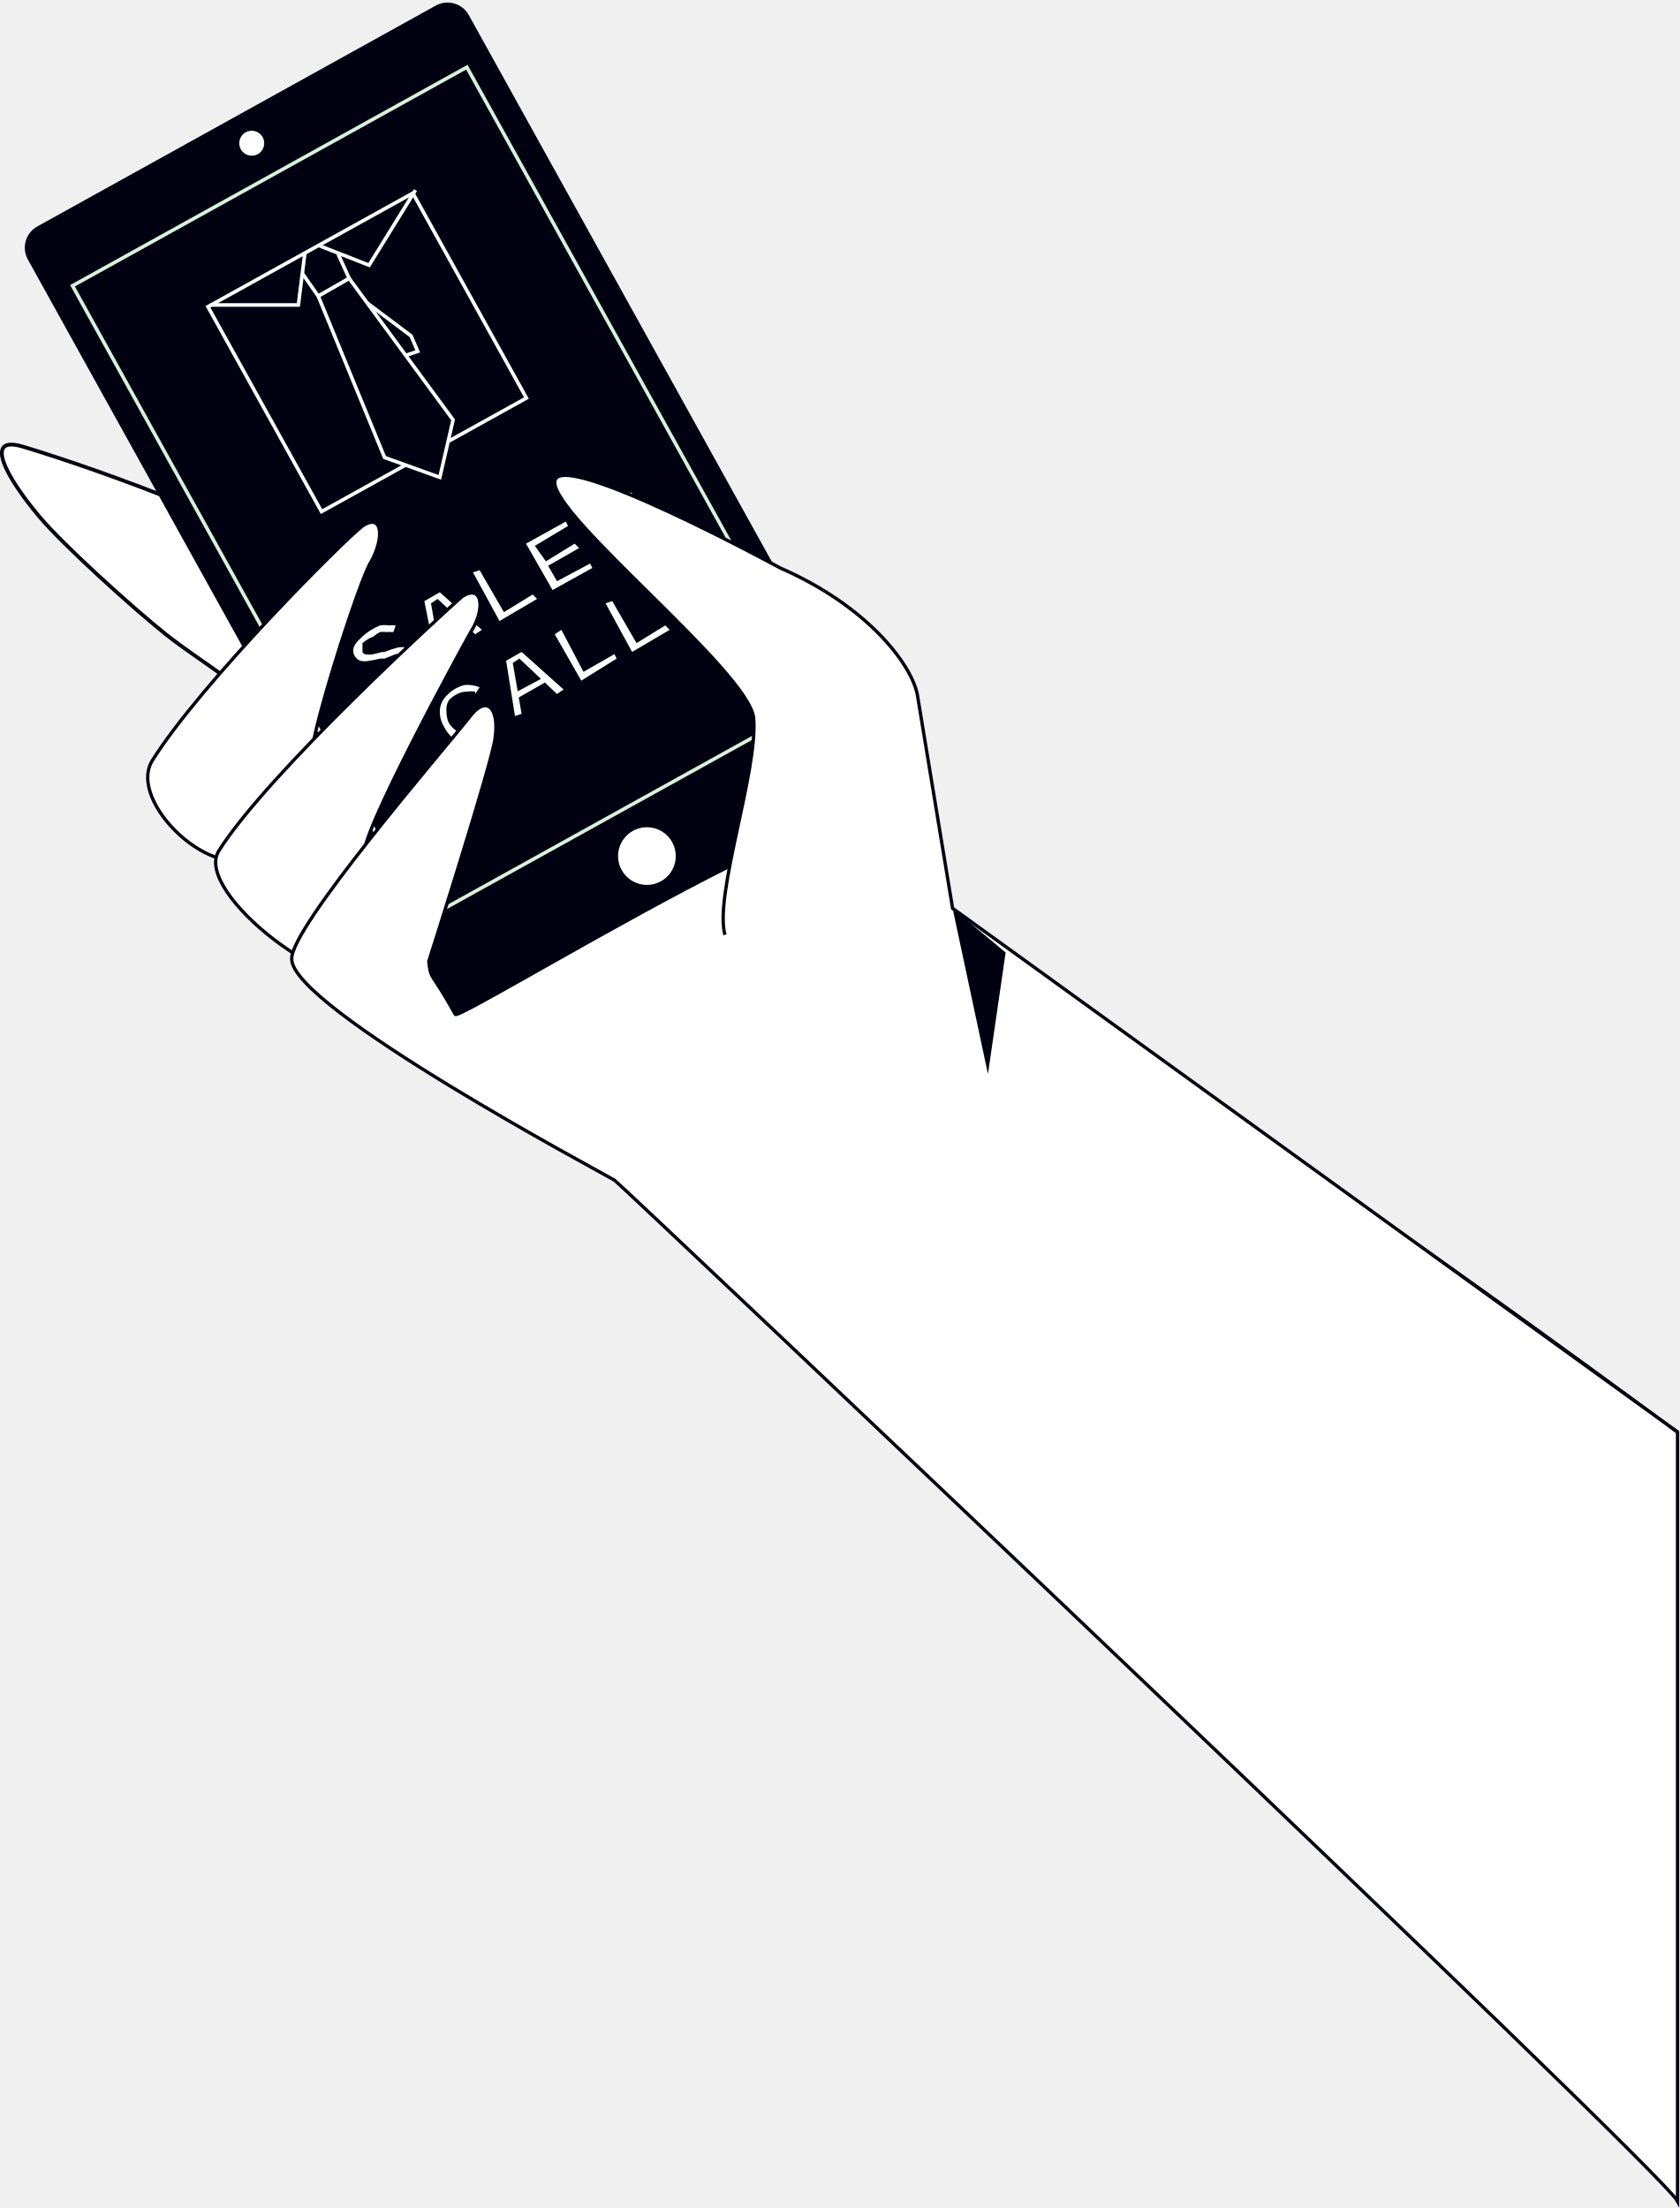
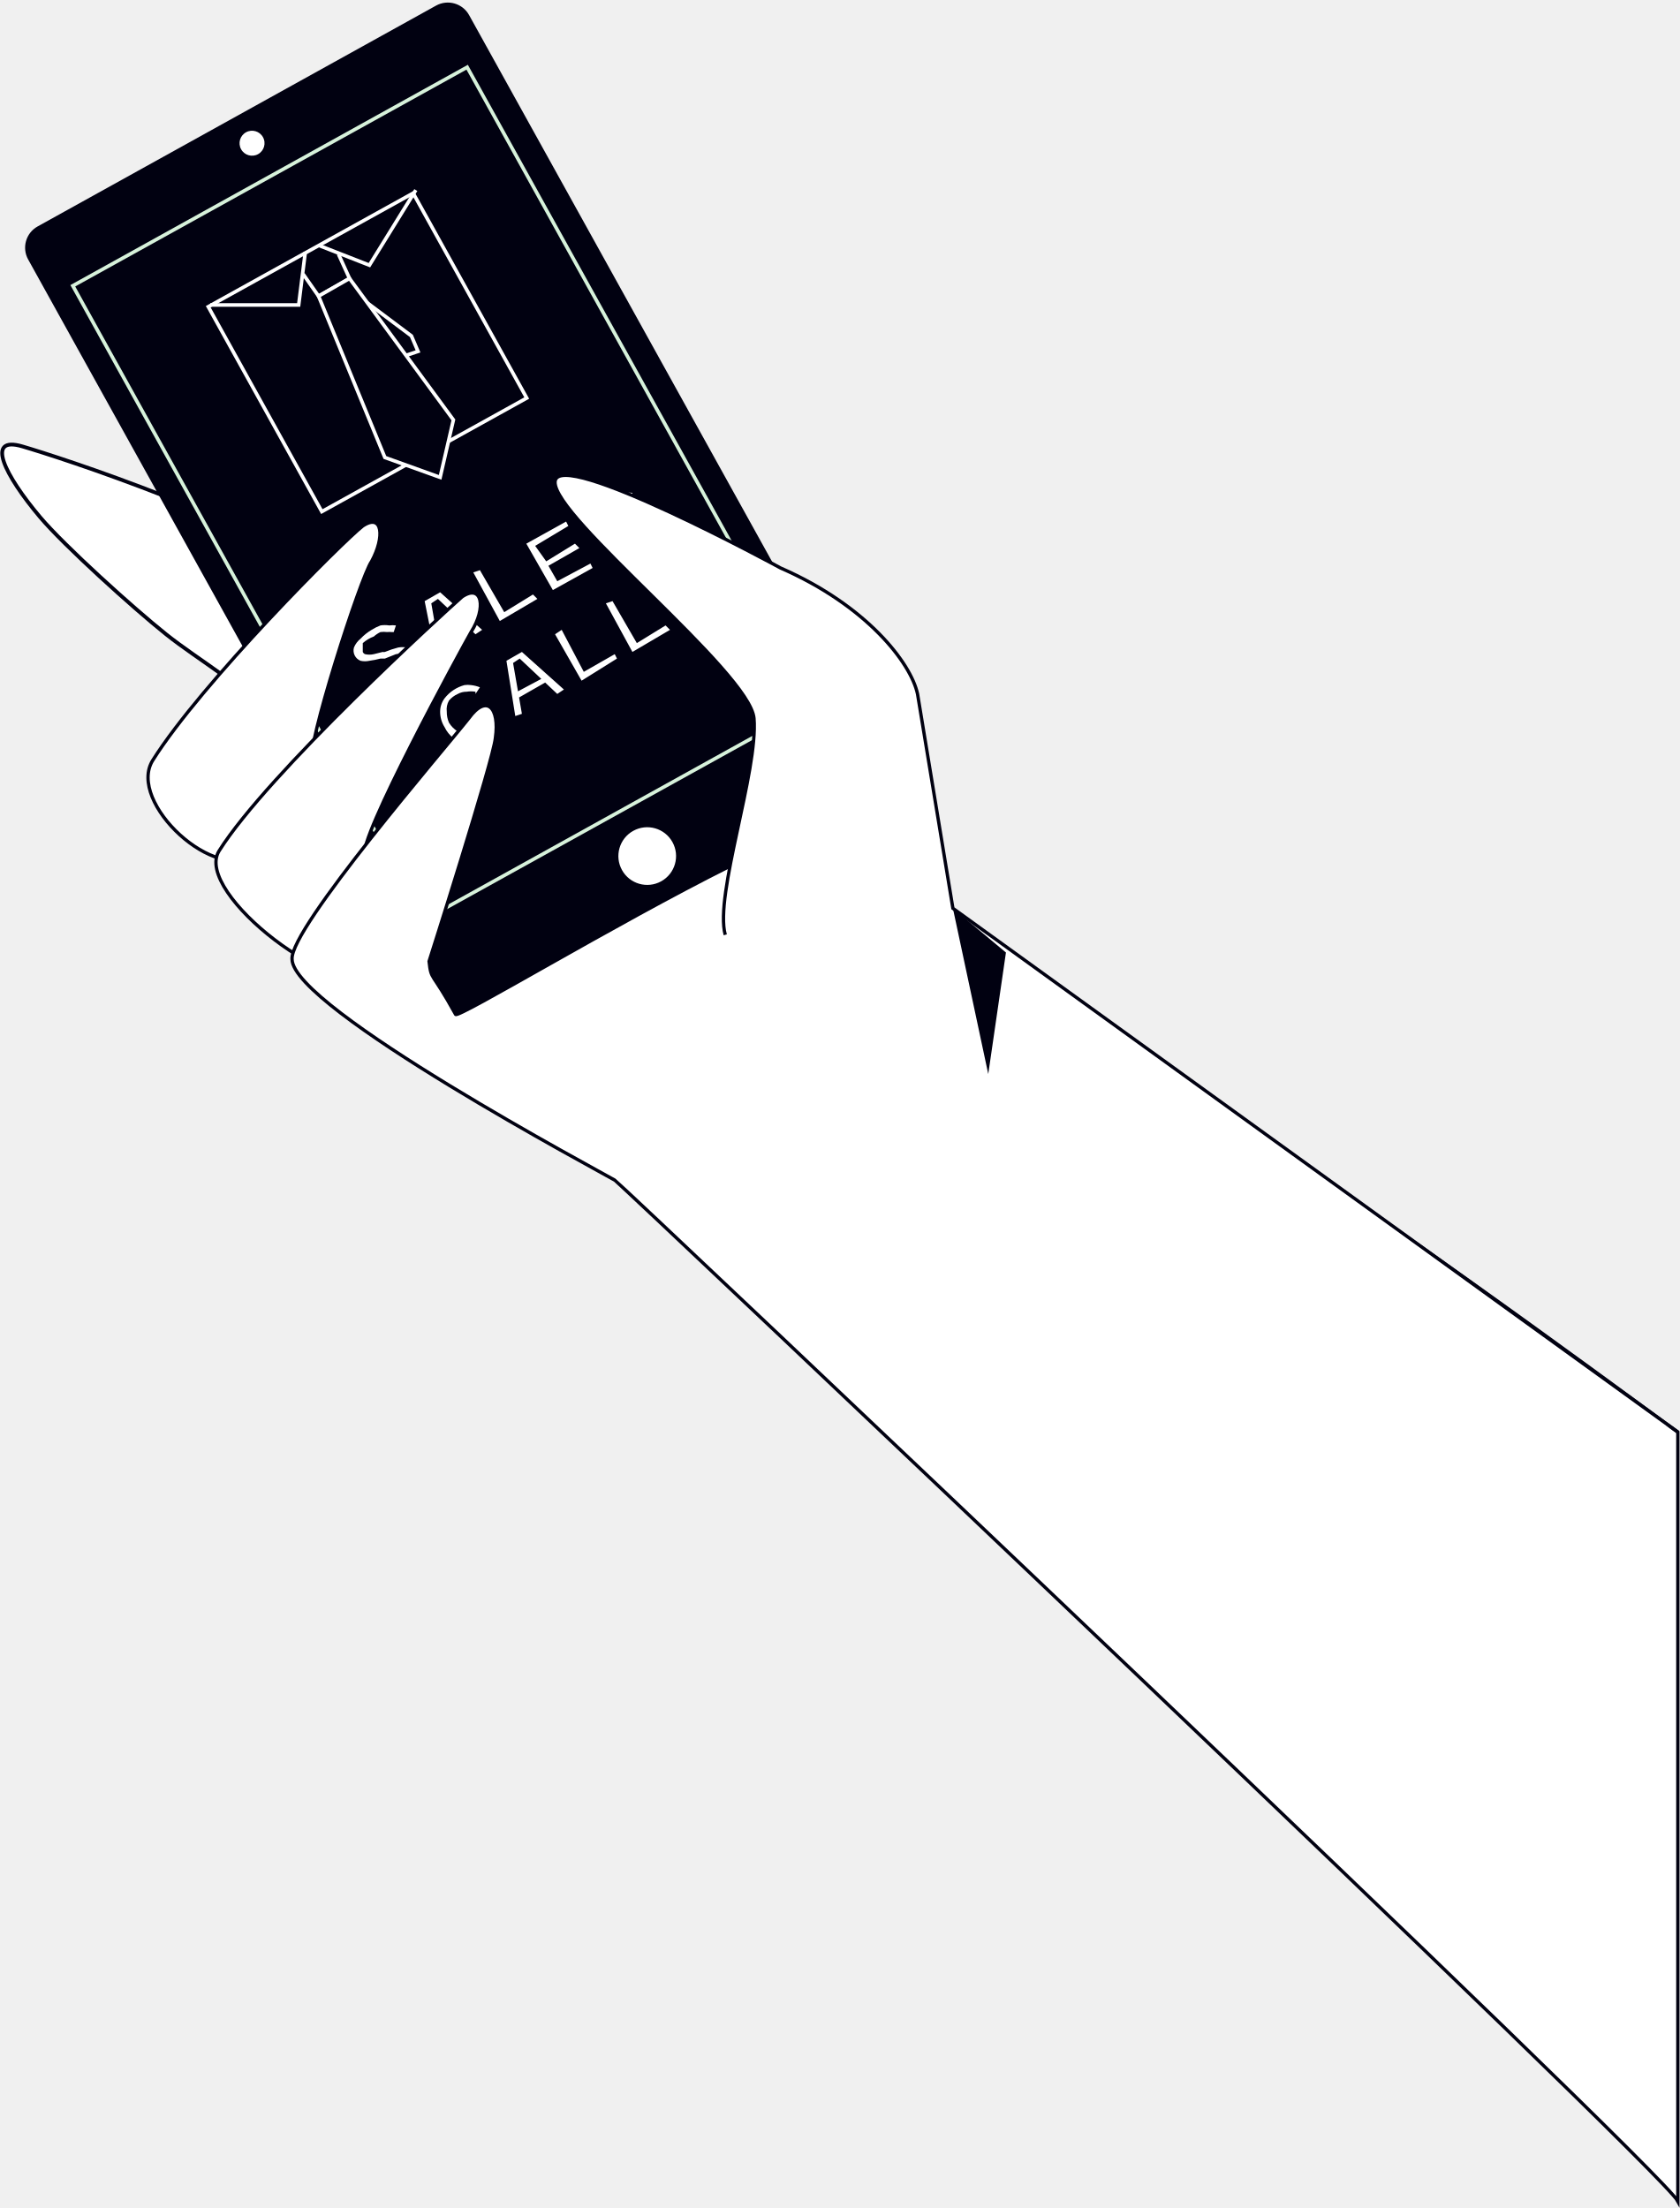
- <svg xmlns="http://www.w3.org/2000/svg" viewBox="0 0 759.8 999.1">
+ <svg xmlns="http://www.w3.org/2000/svg" viewBox="0 0 759.8 999.1" width="760" height="999">
  <style>.I{fill:#010111}.J{stroke:#010111}.K{stroke-miterlimit:10}.L{stroke-width:1.61}</style>
  <path d="M10 202c-17-5-8 13 8 32 11 13 42 41 57 53s34 22 68 53 87-34 33-67c-65-39-149-66-166-71z" fill="#fff" stroke-width="1.7" class="J K" />
  <g transform="rotate(331)">
    <rect y="97.8" rx="11" height="408.8" width="228.1" x="-45.9" class="I" />
    <circle r="13.8" cy="480.7" cx="68.2" fill="#fff" stroke-width="1.5" class="J" />
    <path d="M-34 129h204v328H-34z" stroke="#d7f2db" class="I K L" />
    <circle r="6" cy="111.9" cx="68.2" fill="#fff" stroke-width=".7" class="J" />
    <path d="M15 167h106v106H15z" stroke="#fff" class="I K L" />
  </g>
  <path d="M171 307a15 15 0 003 0 14 14 0 004-2 17 17 0 005-4q2-2 1-4a2 2 0 00-2-1 9 9 0 00-3 0l-5 2h-1-1a40 40 0 01-5 1 9 9 0 01-4 0 5 5 0 01-3-6 10 10 0 013-4 23 23 0 015-4 23 23 0 014-2 13 13 0 014 0 11 11 0 013 0l-1 3h-1a11 11 0 00-2 0 12 12 0 00-3 0 13 13 0 00-3 2 16 16 0 00-5 3v4a2 2 0 001 1 9 9 0 004 0l4-1a2 2 0 001 0 45 45 0 016-2 11 11 0 014 0 4 4 0 013 3 5 5 0 010 4 9 9 0 01-2 4 25 25 0 01-6 3 20 20 0 01-6 3 14 14 0 01-6 0l2-3a11 11 0 002 0zm27-36l-3 2 4 23-2 1-5-25 7-4 19 17-3 2zm12 8l1 2-14 8-1-2zm31-10l2 2-17 10-12-22 3-1 11 19zm1-22l5 7 13-8 2 2-14 8 4 7 15-8 1 2-18 10-12-21 18-10 1 2zm36 0a15 15 0 007-2 16 16 0 006-4v-4a2 2 0 00-2-1 9 9 0 00-3 0l-5 1-1 1h-1a40 40 0 01-5 1 9 9 0 01-3-1 5 5 0 01-3-2 5 5 0 010-4 10 10 0 012-3 24 24 0 015-4 23 23 0 014-2 14 14 0 014 0 10 10 0 013 0l-1 3a10 10 0 00-3 0 12 12 0 00-3 0 13 13 0 00-3 1 16 16 0 00-4 4c-1 1-2 2-1 4a2 2 0 002 1 9 9 0 003 0l4-1a2 2 0 011-1 45 45 0 016-1 11 11 0 014 0 4 4 0 013 2 5 5 0 011 4 9 9 0 01-3 4 25 25 0 01-5 4 20 20 0 01-7 3 14 14 0 01-6-1l2-2a11 11 0 002 0zm-56 83a14 14 0 01-4 3 15 15 0 01-7 2 10 10 0 01-6-1 14 14 0 01-4-5 13 13 0 01-2-7 10 10 0 012-6 17 17 0 019-6 10 10 0 013 0 15 15 0 014 1l-2 3v-1a12 12 0 00-4 0 8 8 0 00-4 1 11 11 0 00-4 3 8 8 0 00-1 5 12 12 0 001 5 12 12 0 004 4 8 8 0 005 2 10 10 0 004-2 9 9 0 004-3 11 11 0 001-3 2 2 0 000-1l3 1a12 12 0 01-2 5zm13-32l-3 2 4 23-3 1-4-25 7-4 19 17-3 2zm12 8l1 2-14 8-2-2zm31-10l1 2-16 10-12-21 3-2 10 19zm23-13l2 2-17 10-12-22 3-1 11 19z" fill="#fff" />
  <g class="K">
    <g stroke="#fff" class="I L">
      <path d="M153 115l5 11-14 8-7-10m29 13l20 15 3 7-6 2" />
      <path d="M205 190l-6 26-25-9-30-73 14-8z" />
    </g>
    <path d="M138 114l-3 24H95m49-27l23 9 21-34" stroke="#fff" fill="none" class="L" />
    <g fill="#fff" stroke-width="1.5" class="J">
      <path d="M164 238c9-6 10 5 4 16-5 7-30 85-27 91 20 36-7 26-25 41s-59-23-47-42c22-35 86-99 95-106z" />
      <path d="M209 270c9-6 11 5 4 16-4 7-52 95-48 101 9 16 23 38 6 53s-84-36-72-55c22-35 102-108 110-115z" />
      <path d="M212 325c8-11 14-5 12 9-1 10-30 101-30 101 1 9 1 4 12 24 1 2 72-41 124-67 52-27 417 248 429 256v348c-8-15-479-461-481-462-5-3-146-78-146-100-1-14 69-95 80-109z" />
      <path d="M759 648L431 411l-16-97c-3-14-23-40-62-57 0 0-101-55-102-39s88 86 90 107c2 24-18 80-13 98" />
    </g>
  </g>
  <path d="M431 411l16 75 8-55z" class="I" />
</svg>
